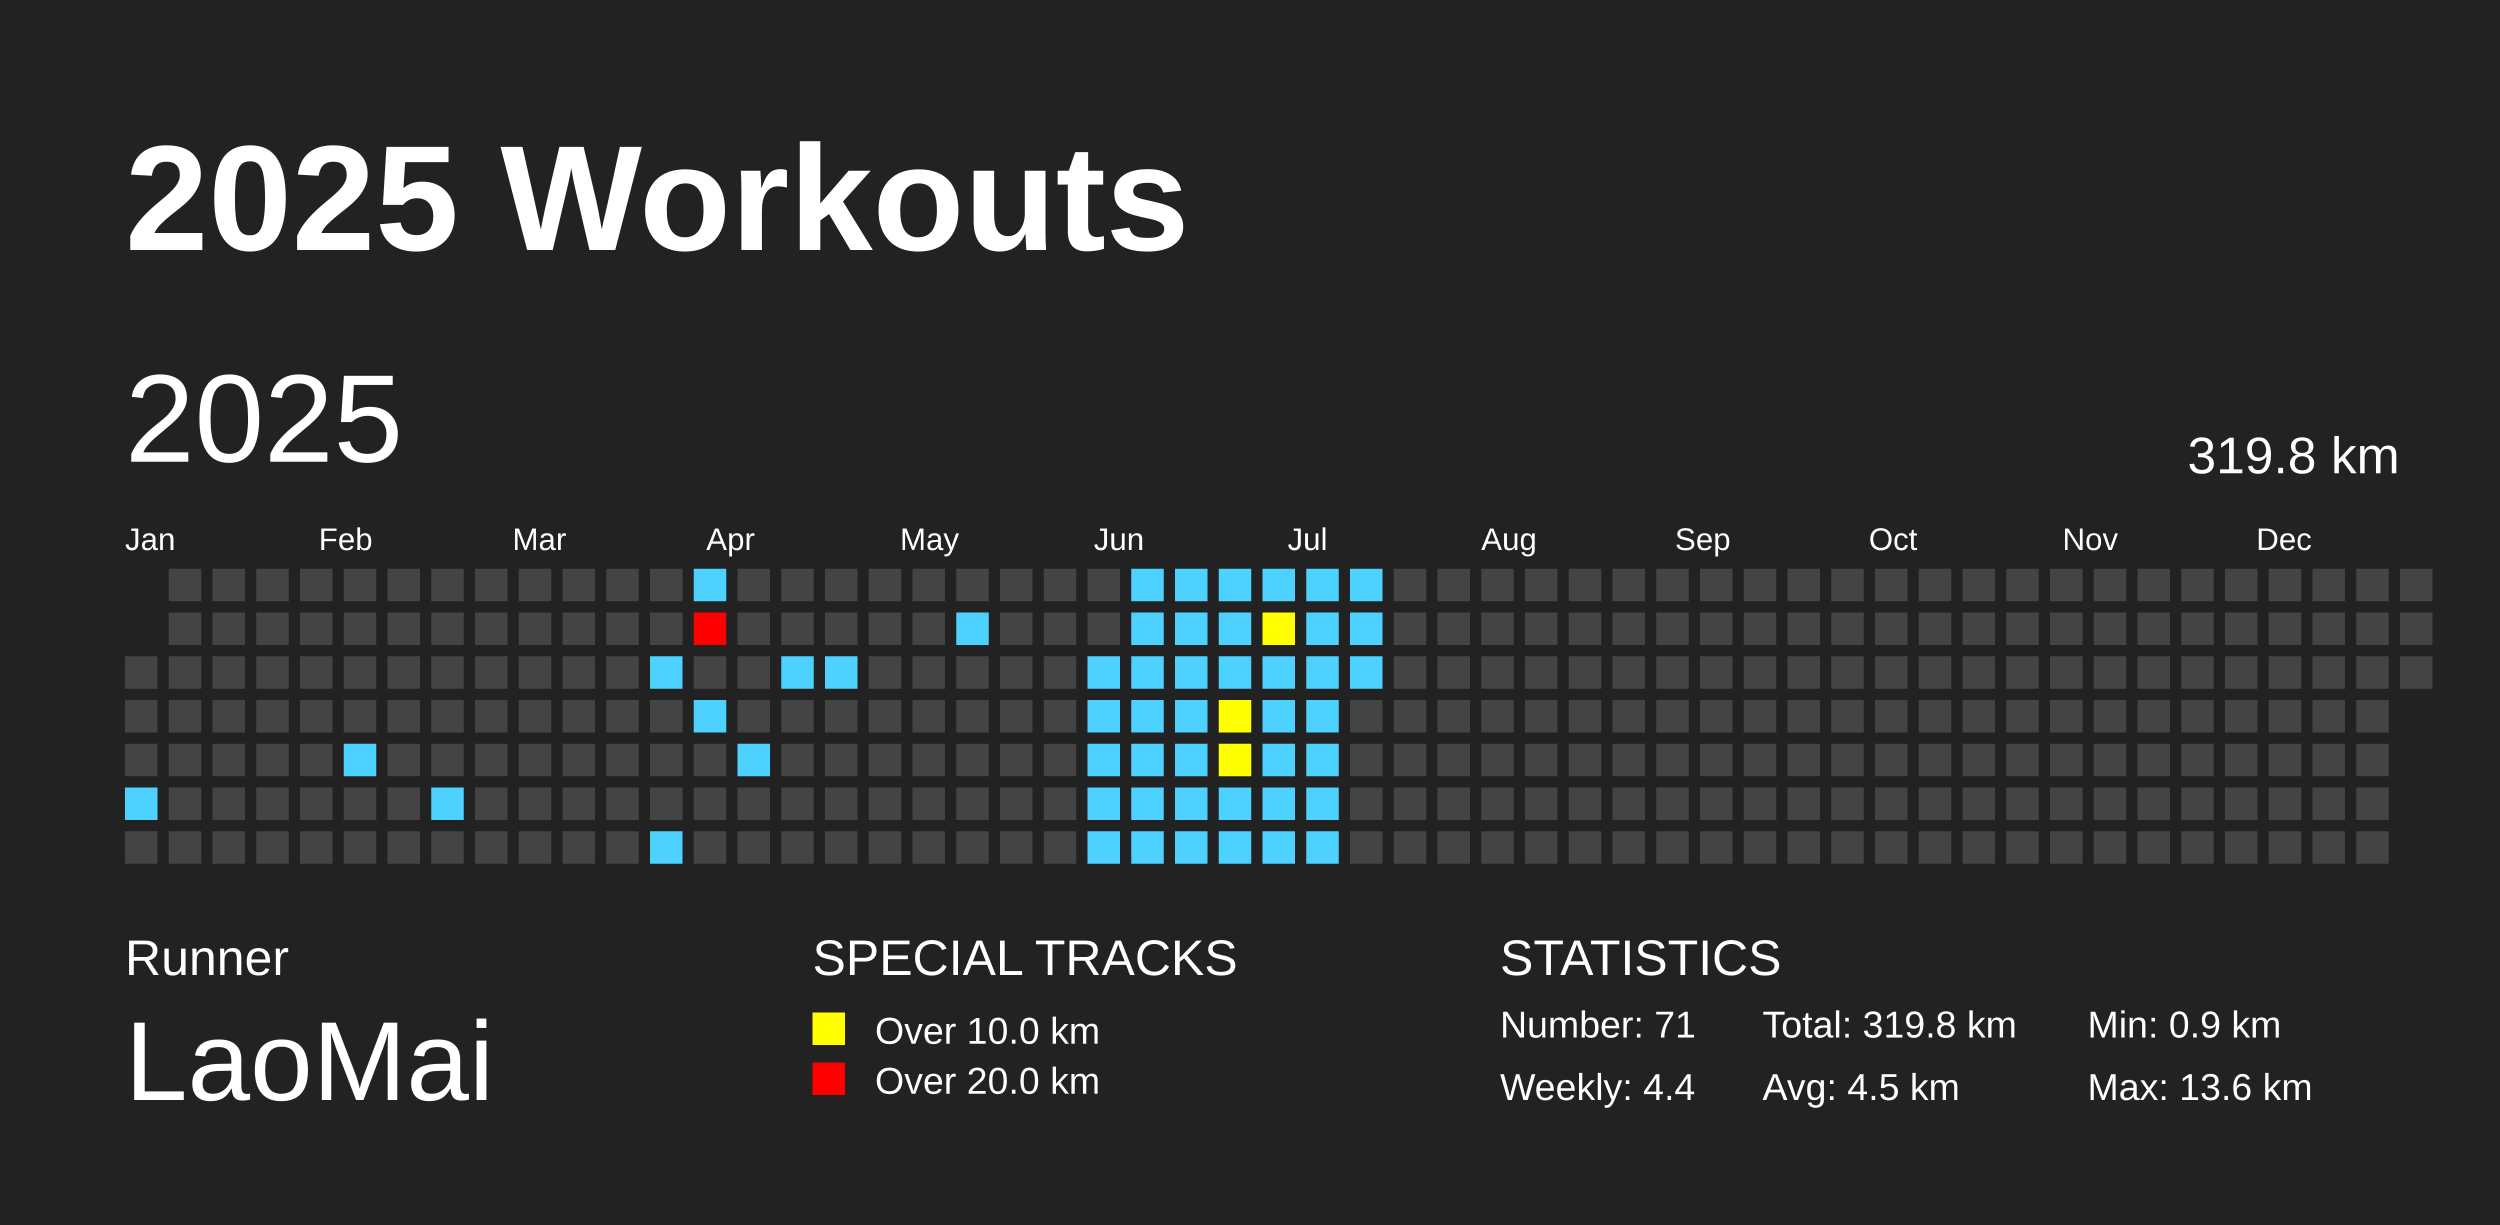
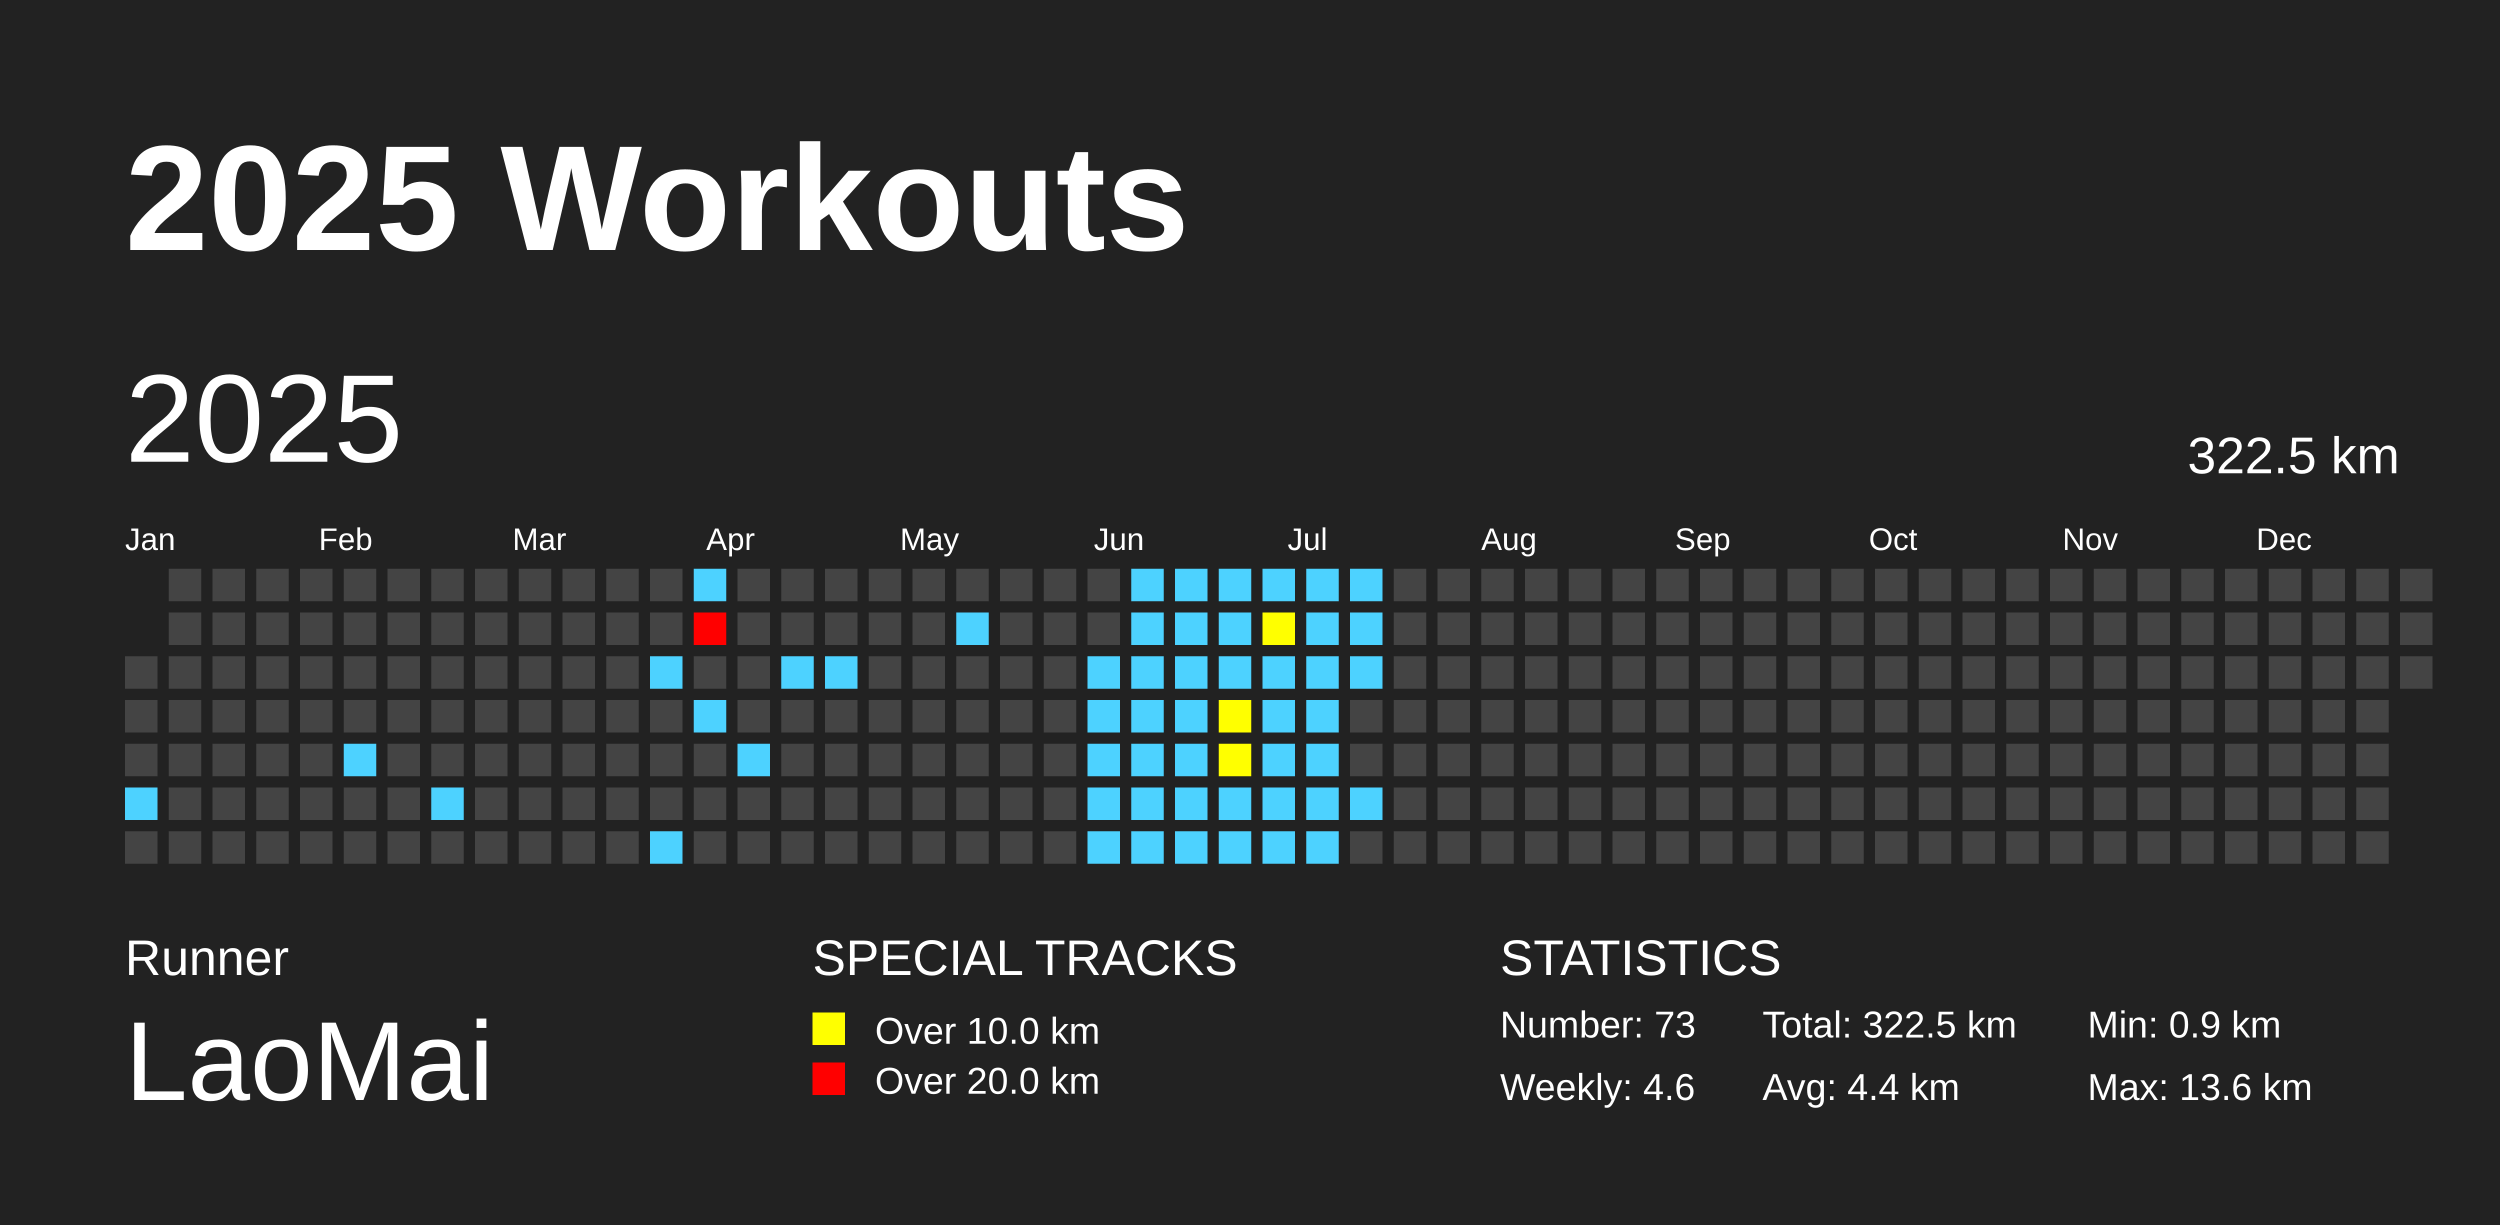
<svg xmlns="http://www.w3.org/2000/svg" baseProfile="full" height="98mm" version="1.1" viewBox="0,0,200,98" width="200mm">
  <defs />
  <rect fill="#222222" height="98" width="200" x="0" y="0" />
  <text fill="#FFFFFF" style="font-size:12px; font-family:Arial; font-weight:bold;" x="10" y="20">2025 Workouts</text>
  <text fill="#FFFFFF" style="font-size:4px; font-family:Arial" x="10" y="78">Runner</text>
  <text fill="#FFFFFF" style="font-size:9px; font-family:Arial" x="10" y="88">LaoMai</text>
  <text fill="#FFFFFF" style="font-size:4px; font-family:Arial" x="65" y="78">SPECIAL TRACKS</text>
  <rect fill="yellow" height="2.6" width="2.6" x="65" y="81" />
  <text fill="#FFFFFF" style="font-size:3px; font-family:Arial" x="70" y="83.5">Over 10.0 km</text>
  <rect fill="red" height="2.6" width="2.6" x="65" y="85" />
  <text fill="#FFFFFF" style="font-size:3px; font-family:Arial" x="70" y="87.5">Over 20.0 km</text>
  <text fill="#FFFFFF" style="font-size:4px; font-family:Arial" x="120" y="78">STATISTICS</text>
-   <text fill="#FFFFFF" style="font-size:3px; font-family:Arial" x="120" y="83">Number: 71</text>
-   <text fill="#FFFFFF" style="font-size:3px; font-family:Arial" x="120" y="88">Weekly: 4.4</text>
-   <text fill="#FFFFFF" style="font-size:3px; font-family:Arial" x="141" y="83">Total: 319.8 km</text>
-   <text fill="#FFFFFF" style="font-size:3px; font-family:Arial" x="141" y="88">Avg: 4.5 km</text>
+   <text fill="#FFFFFF" style="font-size:3px; font-family:Arial" x="120" y="83">Number: 73</text>
+   <text fill="#FFFFFF" style="font-size:3px; font-family:Arial" x="120" y="88">Weekly: 4.6</text>
+   <text fill="#FFFFFF" style="font-size:3px; font-family:Arial" x="141" y="83">Total: 322.5 km</text>
+   <text fill="#FFFFFF" style="font-size:3px; font-family:Arial" x="141" y="88">Avg: 4.4 km</text>
  <text fill="#FFFFFF" style="font-size:3px; font-family:Arial" x="167" y="83">Min: 0.9 km</text>
  <text fill="#FFFFFF" style="font-size:3px; font-family:Arial" x="167" y="88">Max: 13.6 km</text>
  <text dominant-baseline="hanging" fill="#FFFFFF" style="font-size:10.0px; font-family:Arial;" x="10" y="30">2025</text>
-   <text dominant-baseline="hanging" fill="#FFFFFF" style="font-size:4.125px; font-family:Arial;" x="175" y="35">319.8 km</text>
+   <text dominant-baseline="hanging" fill="#FFFFFF" style="font-size:4.125px; font-family:Arial;" x="175" y="35">322.5 km</text>
  <text fill="#FFFFFF" style="font-size:2.5px; font-family:Arial" x="10.0" y="44">Jan</text>
  <text fill="#FFFFFF" style="font-size:2.5px; font-family:Arial" x="25.5" y="44">Feb</text>
  <text fill="#FFFFFF" style="font-size:2.5px; font-family:Arial" x="41.0" y="44">Mar</text>
  <text fill="#FFFFFF" style="font-size:2.5px; font-family:Arial" x="56.5" y="44">Apr</text>
  <text fill="#FFFFFF" style="font-size:2.5px; font-family:Arial" x="72.0" y="44">May</text>
  <text fill="#FFFFFF" style="font-size:2.5px; font-family:Arial" x="87.5" y="44">Jun</text>
  <text fill="#FFFFFF" style="font-size:2.5px; font-family:Arial" x="103.0" y="44">Jul</text>
  <text fill="#FFFFFF" style="font-size:2.5px; font-family:Arial" x="118.5" y="44">Aug</text>
  <text fill="#FFFFFF" style="font-size:2.5px; font-family:Arial" x="134.0" y="44">Sep</text>
  <text fill="#FFFFFF" style="font-size:2.5px; font-family:Arial" x="149.5" y="44">Oct</text>
  <text fill="#FFFFFF" style="font-size:2.5px; font-family:Arial" x="165.0" y="44">Nov</text>
  <text fill="#FFFFFF" style="font-size:2.5px; font-family:Arial" x="180.5" y="44">Dec</text>
  <rect fill="#444444" height="2.6" width="2.6" x="10.0" y="52.5" />
  <rect fill="#444444" height="2.6" width="2.6" x="10.0" y="56.0" />
  <rect fill="#444444" height="2.6" width="2.6" x="10.0" y="59.5" />
  <rect fill="#4DD2FF" height="2.6" width="2.6" x="10.0" y="63.0" />
  <rect fill="#444444" height="2.6" width="2.6" x="10.0" y="66.5" />
  <rect fill="#444444" height="2.6" width="2.6" x="13.5" y="45.5" />
  <rect fill="#444444" height="2.6" width="2.6" x="13.5" y="49.0" />
  <rect fill="#444444" height="2.6" width="2.6" x="13.5" y="52.5" />
  <rect fill="#444444" height="2.6" width="2.6" x="13.5" y="56.0" />
  <rect fill="#444444" height="2.6" width="2.6" x="13.5" y="59.5" />
  <rect fill="#444444" height="2.6" width="2.6" x="13.5" y="63.0" />
  <rect fill="#444444" height="2.6" width="2.6" x="13.5" y="66.5" />
  <rect fill="#444444" height="2.6" width="2.6" x="17.0" y="45.5" />
  <rect fill="#444444" height="2.6" width="2.6" x="17.0" y="49.0" />
  <rect fill="#444444" height="2.6" width="2.6" x="17.0" y="52.5" />
  <rect fill="#444444" height="2.6" width="2.6" x="17.0" y="56.0" />
  <rect fill="#444444" height="2.6" width="2.6" x="17.0" y="59.5" />
  <rect fill="#444444" height="2.6" width="2.6" x="17.0" y="63.0" />
  <rect fill="#444444" height="2.6" width="2.6" x="17.0" y="66.5" />
  <rect fill="#444444" height="2.6" width="2.6" x="20.5" y="45.5" />
  <rect fill="#444444" height="2.6" width="2.6" x="20.5" y="49.0" />
  <rect fill="#444444" height="2.6" width="2.6" x="20.5" y="52.5" />
  <rect fill="#444444" height="2.6" width="2.6" x="20.5" y="56.0" />
  <rect fill="#444444" height="2.6" width="2.6" x="20.5" y="59.5" />
  <rect fill="#444444" height="2.6" width="2.6" x="20.5" y="63.0" />
  <rect fill="#444444" height="2.6" width="2.6" x="20.5" y="66.5" />
  <rect fill="#444444" height="2.6" width="2.6" x="24.0" y="45.5" />
  <rect fill="#444444" height="2.6" width="2.6" x="24.0" y="49.0" />
  <rect fill="#444444" height="2.6" width="2.6" x="24.0" y="52.5" />
  <rect fill="#444444" height="2.6" width="2.6" x="24.0" y="56.0" />
  <rect fill="#444444" height="2.6" width="2.6" x="24.0" y="59.5" />
  <rect fill="#444444" height="2.6" width="2.6" x="24.0" y="63.0" />
  <rect fill="#444444" height="2.6" width="2.6" x="24.0" y="66.5" />
  <rect fill="#444444" height="2.6" width="2.6" x="27.5" y="45.5" />
  <rect fill="#444444" height="2.6" width="2.6" x="27.5" y="49.0" />
  <rect fill="#444444" height="2.6" width="2.6" x="27.5" y="52.5" />
  <rect fill="#444444" height="2.6" width="2.6" x="27.5" y="56.0" />
  <rect fill="#4DD2FF" height="2.6" width="2.6" x="27.5" y="59.5" />
  <rect fill="#444444" height="2.6" width="2.6" x="27.5" y="63.0" />
  <rect fill="#444444" height="2.6" width="2.6" x="27.5" y="66.5" />
  <rect fill="#444444" height="2.6" width="2.6" x="31.0" y="45.5" />
  <rect fill="#444444" height="2.6" width="2.6" x="31.0" y="49.0" />
  <rect fill="#444444" height="2.6" width="2.6" x="31.0" y="52.5" />
  <rect fill="#444444" height="2.6" width="2.6" x="31.0" y="56.0" />
  <rect fill="#444444" height="2.6" width="2.6" x="31.0" y="59.5" />
  <rect fill="#444444" height="2.6" width="2.6" x="31.0" y="63.0" />
  <rect fill="#444444" height="2.6" width="2.6" x="31.0" y="66.5" />
  <rect fill="#444444" height="2.6" width="2.6" x="34.5" y="45.5" />
  <rect fill="#444444" height="2.6" width="2.6" x="34.5" y="49.0" />
  <rect fill="#444444" height="2.6" width="2.6" x="34.5" y="52.5" />
  <rect fill="#444444" height="2.6" width="2.6" x="34.5" y="56.0" />
  <rect fill="#444444" height="2.6" width="2.6" x="34.5" y="59.5" />
  <rect fill="#4DD2FF" height="2.6" width="2.6" x="34.5" y="63.0" />
  <rect fill="#444444" height="2.6" width="2.6" x="34.5" y="66.5" />
  <rect fill="#444444" height="2.6" width="2.6" x="38.0" y="45.5" />
  <rect fill="#444444" height="2.6" width="2.6" x="38.0" y="49.0" />
  <rect fill="#444444" height="2.6" width="2.6" x="38.0" y="52.5" />
  <rect fill="#444444" height="2.6" width="2.6" x="38.0" y="56.0" />
  <rect fill="#444444" height="2.6" width="2.6" x="38.0" y="59.5" />
  <rect fill="#444444" height="2.6" width="2.6" x="38.0" y="63.0" />
  <rect fill="#444444" height="2.6" width="2.6" x="38.0" y="66.5" />
  <rect fill="#444444" height="2.6" width="2.6" x="41.5" y="45.5" />
  <rect fill="#444444" height="2.6" width="2.6" x="41.5" y="49.0" />
  <rect fill="#444444" height="2.6" width="2.6" x="41.5" y="52.5" />
  <rect fill="#444444" height="2.6" width="2.6" x="41.5" y="56.0" />
  <rect fill="#444444" height="2.6" width="2.6" x="41.5" y="59.5" />
  <rect fill="#444444" height="2.6" width="2.6" x="41.5" y="63.0" />
  <rect fill="#444444" height="2.6" width="2.6" x="41.5" y="66.5" />
  <rect fill="#444444" height="2.6" width="2.6" x="45.0" y="45.5" />
  <rect fill="#444444" height="2.6" width="2.6" x="45.0" y="49.0" />
  <rect fill="#444444" height="2.6" width="2.6" x="45.0" y="52.5" />
  <rect fill="#444444" height="2.6" width="2.6" x="45.0" y="56.0" />
  <rect fill="#444444" height="2.6" width="2.6" x="45.0" y="59.5" />
  <rect fill="#444444" height="2.6" width="2.6" x="45.0" y="63.0" />
  <rect fill="#444444" height="2.6" width="2.6" x="45.0" y="66.5" />
  <rect fill="#444444" height="2.6" width="2.6" x="48.5" y="45.5" />
  <rect fill="#444444" height="2.6" width="2.6" x="48.5" y="49.0" />
  <rect fill="#444444" height="2.6" width="2.6" x="48.5" y="52.5" />
  <rect fill="#444444" height="2.6" width="2.6" x="48.5" y="56.0" />
  <rect fill="#444444" height="2.6" width="2.6" x="48.5" y="59.5" />
  <rect fill="#444444" height="2.6" width="2.6" x="48.5" y="63.0" />
  <rect fill="#444444" height="2.6" width="2.6" x="48.5" y="66.5" />
  <rect fill="#444444" height="2.6" width="2.6" x="52.0" y="45.5" />
  <rect fill="#444444" height="2.6" width="2.6" x="52.0" y="49.0" />
  <rect fill="#4DD2FF" height="2.6" width="2.6" x="52.0" y="52.5" />
  <rect fill="#444444" height="2.6" width="2.6" x="52.0" y="56.0" />
  <rect fill="#444444" height="2.6" width="2.6" x="52.0" y="59.5" />
  <rect fill="#444444" height="2.6" width="2.6" x="52.0" y="63.0" />
  <rect fill="#4DD2FF" height="2.6" width="2.6" x="52.0" y="66.5" />
  <rect fill="#4DD2FF" height="2.6" width="2.6" x="55.5" y="45.5" />
  <rect fill="red" height="2.6" width="2.6" x="55.5" y="49.0" />
  <rect fill="#444444" height="2.6" width="2.6" x="55.5" y="52.5" />
  <rect fill="#4DD2FF" height="2.6" width="2.6" x="55.5" y="56.0" />
  <rect fill="#444444" height="2.6" width="2.6" x="55.5" y="59.5" />
  <rect fill="#444444" height="2.6" width="2.6" x="55.5" y="63.0" />
  <rect fill="#444444" height="2.6" width="2.6" x="55.5" y="66.5" />
  <rect fill="#444444" height="2.6" width="2.6" x="59.0" y="45.5" />
  <rect fill="#444444" height="2.6" width="2.6" x="59.0" y="49.0" />
  <rect fill="#444444" height="2.6" width="2.6" x="59.0" y="52.5" />
  <rect fill="#444444" height="2.6" width="2.6" x="59.0" y="56.0" />
  <rect fill="#4DD2FF" height="2.6" width="2.6" x="59.0" y="59.5" />
  <rect fill="#444444" height="2.6" width="2.6" x="59.0" y="63.0" />
  <rect fill="#444444" height="2.6" width="2.6" x="59.0" y="66.5" />
  <rect fill="#444444" height="2.6" width="2.6" x="62.5" y="45.5" />
  <rect fill="#444444" height="2.6" width="2.6" x="62.5" y="49.0" />
  <rect fill="#4DD2FF" height="2.6" width="2.6" x="62.5" y="52.5" />
  <rect fill="#444444" height="2.6" width="2.6" x="62.5" y="56.0" />
  <rect fill="#444444" height="2.6" width="2.6" x="62.5" y="59.5" />
  <rect fill="#444444" height="2.6" width="2.6" x="62.5" y="63.0" />
  <rect fill="#444444" height="2.6" width="2.6" x="62.5" y="66.5" />
  <rect fill="#444444" height="2.6" width="2.6" x="66.0" y="45.5" />
  <rect fill="#444444" height="2.6" width="2.6" x="66.0" y="49.0" />
  <rect fill="#4DD2FF" height="2.6" width="2.6" x="66.0" y="52.5" />
  <rect fill="#444444" height="2.6" width="2.6" x="66.0" y="56.0" />
  <rect fill="#444444" height="2.6" width="2.6" x="66.0" y="59.5" />
  <rect fill="#444444" height="2.6" width="2.6" x="66.0" y="63.0" />
  <rect fill="#444444" height="2.6" width="2.6" x="66.0" y="66.5" />
  <rect fill="#444444" height="2.6" width="2.6" x="69.5" y="45.5" />
  <rect fill="#444444" height="2.6" width="2.6" x="69.5" y="49.0" />
  <rect fill="#444444" height="2.6" width="2.6" x="69.5" y="52.5" />
  <rect fill="#444444" height="2.6" width="2.6" x="69.5" y="56.0" />
  <rect fill="#444444" height="2.6" width="2.6" x="69.5" y="59.5" />
  <rect fill="#444444" height="2.6" width="2.6" x="69.5" y="63.0" />
  <rect fill="#444444" height="2.6" width="2.6" x="69.5" y="66.5" />
  <rect fill="#444444" height="2.6" width="2.6" x="73.0" y="45.5" />
  <rect fill="#444444" height="2.6" width="2.6" x="73.0" y="49.0" />
  <rect fill="#444444" height="2.6" width="2.6" x="73.0" y="52.5" />
  <rect fill="#444444" height="2.6" width="2.6" x="73.0" y="56.0" />
  <rect fill="#444444" height="2.6" width="2.6" x="73.0" y="59.5" />
  <rect fill="#444444" height="2.6" width="2.6" x="73.0" y="63.0" />
  <rect fill="#444444" height="2.6" width="2.6" x="73.0" y="66.5" />
  <rect fill="#444444" height="2.6" width="2.6" x="76.5" y="45.5" />
  <rect fill="#4DD2FF" height="2.6" width="2.6" x="76.5" y="49.0" />
  <rect fill="#444444" height="2.6" width="2.6" x="76.5" y="52.5" />
  <rect fill="#444444" height="2.6" width="2.6" x="76.5" y="56.0" />
  <rect fill="#444444" height="2.6" width="2.6" x="76.5" y="59.5" />
  <rect fill="#444444" height="2.6" width="2.6" x="76.5" y="63.0" />
  <rect fill="#444444" height="2.6" width="2.6" x="76.5" y="66.5" />
  <rect fill="#444444" height="2.6" width="2.6" x="80.0" y="45.5" />
  <rect fill="#444444" height="2.6" width="2.6" x="80.0" y="49.0" />
  <rect fill="#444444" height="2.6" width="2.6" x="80.0" y="52.5" />
  <rect fill="#444444" height="2.6" width="2.6" x="80.0" y="56.0" />
  <rect fill="#444444" height="2.6" width="2.6" x="80.0" y="59.5" />
  <rect fill="#444444" height="2.6" width="2.6" x="80.0" y="63.0" />
  <rect fill="#444444" height="2.6" width="2.6" x="80.0" y="66.5" />
  <rect fill="#444444" height="2.6" width="2.6" x="83.5" y="45.5" />
  <rect fill="#444444" height="2.6" width="2.6" x="83.5" y="49.0" />
  <rect fill="#444444" height="2.6" width="2.6" x="83.5" y="52.5" />
  <rect fill="#444444" height="2.6" width="2.6" x="83.5" y="56.0" />
  <rect fill="#444444" height="2.6" width="2.6" x="83.5" y="59.5" />
  <rect fill="#444444" height="2.6" width="2.6" x="83.5" y="63.0" />
  <rect fill="#444444" height="2.6" width="2.6" x="83.5" y="66.5" />
  <rect fill="#444444" height="2.6" width="2.6" x="87.0" y="45.5" />
  <rect fill="#444444" height="2.6" width="2.6" x="87.0" y="49.0" />
  <rect fill="#4DD2FF" height="2.6" width="2.6" x="87.0" y="52.5" />
  <rect fill="#4DD2FF" height="2.6" width="2.6" x="87.0" y="56.0" />
  <rect fill="#4DD2FF" height="2.6" width="2.6" x="87.0" y="59.5" />
  <rect fill="#4DD2FF" height="2.6" width="2.6" x="87.0" y="63.0" />
  <rect fill="#4DD2FF" height="2.6" width="2.6" x="87.0" y="66.5" />
  <rect fill="#4DD2FF" height="2.6" width="2.6" x="90.5" y="45.5" />
  <rect fill="#4DD2FF" height="2.6" width="2.6" x="90.5" y="49.0" />
  <rect fill="#4DD2FF" height="2.6" width="2.6" x="90.5" y="52.5" />
  <rect fill="#4DD2FF" height="2.6" width="2.6" x="90.5" y="56.0" />
  <rect fill="#4DD2FF" height="2.6" width="2.6" x="90.5" y="59.5" />
  <rect fill="#4DD2FF" height="2.6" width="2.6" x="90.5" y="63.0" />
  <rect fill="#4DD2FF" height="2.6" width="2.6" x="90.5" y="66.5" />
  <rect fill="#4DD2FF" height="2.6" width="2.6" x="94.0" y="45.5" />
  <rect fill="#4DD2FF" height="2.6" width="2.6" x="94.0" y="49.0" />
  <rect fill="#4DD2FF" height="2.6" width="2.6" x="94.0" y="52.5" />
  <rect fill="#4DD2FF" height="2.6" width="2.6" x="94.0" y="56.0" />
  <rect fill="#4DD2FF" height="2.6" width="2.6" x="94.0" y="59.5" />
  <rect fill="#4DD2FF" height="2.6" width="2.6" x="94.0" y="63.0" />
  <rect fill="#4DD2FF" height="2.6" width="2.6" x="94.0" y="66.5" />
  <rect fill="#4DD2FF" height="2.6" width="2.6" x="97.5" y="45.5" />
  <rect fill="#4DD2FF" height="2.6" width="2.6" x="97.5" y="49.0" />
  <rect fill="#4DD2FF" height="2.6" width="2.6" x="97.5" y="52.5" />
  <rect fill="yellow" height="2.6" width="2.6" x="97.5" y="56.0" />
  <rect fill="yellow" height="2.6" width="2.6" x="97.5" y="59.5" />
  <rect fill="#4DD2FF" height="2.6" width="2.6" x="97.5" y="63.0" />
  <rect fill="#4DD2FF" height="2.6" width="2.6" x="97.5" y="66.5" />
  <rect fill="#4DD2FF" height="2.6" width="2.6" x="101.0" y="45.5" />
  <rect fill="yellow" height="2.6" width="2.6" x="101.0" y="49.0" />
  <rect fill="#4DD2FF" height="2.6" width="2.6" x="101.0" y="52.5" />
  <rect fill="#4DD2FF" height="2.6" width="2.6" x="101.0" y="56.0" />
  <rect fill="#4DD2FF" height="2.6" width="2.6" x="101.0" y="59.5" />
  <rect fill="#4DD2FF" height="2.6" width="2.6" x="101.0" y="63.0" />
  <rect fill="#4DD2FF" height="2.6" width="2.6" x="101.0" y="66.5" />
  <rect fill="#4DD2FF" height="2.6" width="2.6" x="104.5" y="45.5" />
  <rect fill="#4DD2FF" height="2.6" width="2.6" x="104.5" y="49.0" />
  <rect fill="#4DD2FF" height="2.6" width="2.6" x="104.5" y="52.5" />
  <rect fill="#4DD2FF" height="2.6" width="2.6" x="104.5" y="56.0" />
  <rect fill="#4DD2FF" height="2.6" width="2.6" x="104.5" y="59.5" />
  <rect fill="#4DD2FF" height="2.6" width="2.6" x="104.5" y="63.0" />
  <rect fill="#4DD2FF" height="2.6" width="2.6" x="104.5" y="66.5" />
  <rect fill="#4DD2FF" height="2.6" width="2.6" x="108.0" y="45.5" />
  <rect fill="#4DD2FF" height="2.6" width="2.6" x="108.0" y="49.0" />
  <rect fill="#4DD2FF" height="2.6" width="2.6" x="108.0" y="52.5" />
  <rect fill="#444444" height="2.6" width="2.6" x="108.0" y="56.0" />
  <rect fill="#444444" height="2.6" width="2.6" x="108.0" y="59.5" />
-   <rect fill="#444444" height="2.6" width="2.6" x="108.0" y="63.0" />
+   <rect fill="#4DD2FF" height="2.6" width="2.6" x="108.0" y="63.0" />
  <rect fill="#444444" height="2.6" width="2.6" x="108.0" y="66.5" />
  <rect fill="#444444" height="2.6" width="2.6" x="111.5" y="45.5" />
  <rect fill="#444444" height="2.6" width="2.6" x="111.5" y="49.0" />
  <rect fill="#444444" height="2.6" width="2.6" x="111.5" y="52.5" />
  <rect fill="#444444" height="2.6" width="2.6" x="111.5" y="56.0" />
  <rect fill="#444444" height="2.6" width="2.6" x="111.5" y="59.5" />
  <rect fill="#444444" height="2.6" width="2.6" x="111.5" y="63.0" />
  <rect fill="#444444" height="2.6" width="2.6" x="111.5" y="66.5" />
  <rect fill="#444444" height="2.6" width="2.6" x="115.0" y="45.5" />
  <rect fill="#444444" height="2.6" width="2.6" x="115.0" y="49.0" />
  <rect fill="#444444" height="2.6" width="2.6" x="115.0" y="52.5" />
  <rect fill="#444444" height="2.6" width="2.6" x="115.0" y="56.0" />
  <rect fill="#444444" height="2.6" width="2.6" x="115.0" y="59.5" />
  <rect fill="#444444" height="2.6" width="2.6" x="115.0" y="63.0" />
  <rect fill="#444444" height="2.6" width="2.6" x="115.0" y="66.5" />
  <rect fill="#444444" height="2.6" width="2.6" x="118.5" y="45.5" />
  <rect fill="#444444" height="2.6" width="2.6" x="118.5" y="49.0" />
  <rect fill="#444444" height="2.6" width="2.6" x="118.5" y="52.5" />
  <rect fill="#444444" height="2.6" width="2.6" x="118.5" y="56.0" />
  <rect fill="#444444" height="2.6" width="2.6" x="118.5" y="59.5" />
  <rect fill="#444444" height="2.6" width="2.6" x="118.5" y="63.0" />
  <rect fill="#444444" height="2.6" width="2.6" x="118.5" y="66.5" />
  <rect fill="#444444" height="2.6" width="2.6" x="122.0" y="45.5" />
  <rect fill="#444444" height="2.6" width="2.6" x="122.0" y="49.0" />
  <rect fill="#444444" height="2.6" width="2.6" x="122.0" y="52.5" />
  <rect fill="#444444" height="2.6" width="2.6" x="122.0" y="56.0" />
  <rect fill="#444444" height="2.6" width="2.6" x="122.0" y="59.5" />
  <rect fill="#444444" height="2.6" width="2.6" x="122.0" y="63.0" />
  <rect fill="#444444" height="2.6" width="2.6" x="122.0" y="66.5" />
  <rect fill="#444444" height="2.6" width="2.6" x="125.5" y="45.5" />
  <rect fill="#444444" height="2.6" width="2.6" x="125.5" y="49.0" />
  <rect fill="#444444" height="2.6" width="2.6" x="125.5" y="52.5" />
  <rect fill="#444444" height="2.6" width="2.6" x="125.5" y="56.0" />
  <rect fill="#444444" height="2.6" width="2.6" x="125.5" y="59.5" />
  <rect fill="#444444" height="2.6" width="2.6" x="125.5" y="63.0" />
  <rect fill="#444444" height="2.6" width="2.6" x="125.5" y="66.5" />
  <rect fill="#444444" height="2.6" width="2.6" x="129.0" y="45.5" />
  <rect fill="#444444" height="2.6" width="2.6" x="129.0" y="49.0" />
  <rect fill="#444444" height="2.6" width="2.6" x="129.0" y="52.5" />
  <rect fill="#444444" height="2.6" width="2.6" x="129.0" y="56.0" />
  <rect fill="#444444" height="2.6" width="2.6" x="129.0" y="59.5" />
  <rect fill="#444444" height="2.6" width="2.6" x="129.0" y="63.0" />
  <rect fill="#444444" height="2.6" width="2.6" x="129.0" y="66.5" />
  <rect fill="#444444" height="2.6" width="2.6" x="132.5" y="45.5" />
  <rect fill="#444444" height="2.6" width="2.6" x="132.5" y="49.0" />
  <rect fill="#444444" height="2.6" width="2.6" x="132.5" y="52.5" />
  <rect fill="#444444" height="2.6" width="2.6" x="132.5" y="56.0" />
  <rect fill="#444444" height="2.6" width="2.6" x="132.5" y="59.5" />
  <rect fill="#444444" height="2.6" width="2.6" x="132.5" y="63.0" />
  <rect fill="#444444" height="2.6" width="2.6" x="132.5" y="66.5" />
  <rect fill="#444444" height="2.6" width="2.6" x="136.0" y="45.5" />
  <rect fill="#444444" height="2.6" width="2.6" x="136.0" y="49.0" />
  <rect fill="#444444" height="2.6" width="2.6" x="136.0" y="52.5" />
  <rect fill="#444444" height="2.6" width="2.6" x="136.0" y="56.0" />
  <rect fill="#444444" height="2.6" width="2.6" x="136.0" y="59.5" />
  <rect fill="#444444" height="2.6" width="2.6" x="136.0" y="63.0" />
  <rect fill="#444444" height="2.6" width="2.6" x="136.0" y="66.5" />
  <rect fill="#444444" height="2.6" width="2.6" x="139.5" y="45.5" />
  <rect fill="#444444" height="2.6" width="2.6" x="139.5" y="49.0" />
  <rect fill="#444444" height="2.6" width="2.6" x="139.5" y="52.5" />
  <rect fill="#444444" height="2.6" width="2.6" x="139.5" y="56.0" />
  <rect fill="#444444" height="2.6" width="2.6" x="139.5" y="59.5" />
  <rect fill="#444444" height="2.6" width="2.6" x="139.5" y="63.0" />
  <rect fill="#444444" height="2.6" width="2.6" x="139.5" y="66.5" />
  <rect fill="#444444" height="2.6" width="2.6" x="143.0" y="45.5" />
  <rect fill="#444444" height="2.6" width="2.6" x="143.0" y="49.0" />
  <rect fill="#444444" height="2.6" width="2.6" x="143.0" y="52.5" />
  <rect fill="#444444" height="2.6" width="2.6" x="143.0" y="56.0" />
  <rect fill="#444444" height="2.6" width="2.6" x="143.0" y="59.5" />
  <rect fill="#444444" height="2.6" width="2.6" x="143.0" y="63.0" />
  <rect fill="#444444" height="2.6" width="2.6" x="143.0" y="66.5" />
  <rect fill="#444444" height="2.6" width="2.6" x="146.5" y="45.5" />
  <rect fill="#444444" height="2.6" width="2.6" x="146.5" y="49.0" />
  <rect fill="#444444" height="2.6" width="2.6" x="146.5" y="52.5" />
  <rect fill="#444444" height="2.6" width="2.6" x="146.5" y="56.0" />
  <rect fill="#444444" height="2.6" width="2.6" x="146.5" y="59.5" />
  <rect fill="#444444" height="2.6" width="2.6" x="146.5" y="63.0" />
  <rect fill="#444444" height="2.6" width="2.6" x="146.5" y="66.5" />
  <rect fill="#444444" height="2.6" width="2.6" x="150.0" y="45.5" />
  <rect fill="#444444" height="2.6" width="2.6" x="150.0" y="49.0" />
  <rect fill="#444444" height="2.6" width="2.6" x="150.0" y="52.5" />
  <rect fill="#444444" height="2.6" width="2.6" x="150.0" y="56.0" />
  <rect fill="#444444" height="2.6" width="2.6" x="150.0" y="59.5" />
  <rect fill="#444444" height="2.6" width="2.6" x="150.0" y="63.0" />
  <rect fill="#444444" height="2.6" width="2.6" x="150.0" y="66.5" />
  <rect fill="#444444" height="2.6" width="2.6" x="153.5" y="45.5" />
  <rect fill="#444444" height="2.6" width="2.6" x="153.5" y="49.0" />
  <rect fill="#444444" height="2.6" width="2.6" x="153.5" y="52.5" />
  <rect fill="#444444" height="2.6" width="2.6" x="153.5" y="56.0" />
  <rect fill="#444444" height="2.6" width="2.6" x="153.5" y="59.5" />
  <rect fill="#444444" height="2.6" width="2.6" x="153.5" y="63.0" />
  <rect fill="#444444" height="2.6" width="2.6" x="153.5" y="66.5" />
  <rect fill="#444444" height="2.6" width="2.6" x="157.0" y="45.5" />
  <rect fill="#444444" height="2.6" width="2.6" x="157.0" y="49.0" />
  <rect fill="#444444" height="2.6" width="2.6" x="157.0" y="52.5" />
  <rect fill="#444444" height="2.6" width="2.6" x="157.0" y="56.0" />
  <rect fill="#444444" height="2.6" width="2.6" x="157.0" y="59.5" />
  <rect fill="#444444" height="2.6" width="2.6" x="157.0" y="63.0" />
  <rect fill="#444444" height="2.6" width="2.6" x="157.0" y="66.5" />
  <rect fill="#444444" height="2.6" width="2.6" x="160.5" y="45.5" />
  <rect fill="#444444" height="2.6" width="2.6" x="160.5" y="49.0" />
  <rect fill="#444444" height="2.6" width="2.6" x="160.5" y="52.5" />
  <rect fill="#444444" height="2.6" width="2.6" x="160.5" y="56.0" />
  <rect fill="#444444" height="2.6" width="2.6" x="160.5" y="59.5" />
  <rect fill="#444444" height="2.6" width="2.6" x="160.5" y="63.0" />
  <rect fill="#444444" height="2.6" width="2.6" x="160.5" y="66.5" />
  <rect fill="#444444" height="2.6" width="2.6" x="164.0" y="45.5" />
  <rect fill="#444444" height="2.6" width="2.6" x="164.0" y="49.0" />
  <rect fill="#444444" height="2.6" width="2.6" x="164.0" y="52.5" />
  <rect fill="#444444" height="2.6" width="2.6" x="164.0" y="56.0" />
  <rect fill="#444444" height="2.6" width="2.6" x="164.0" y="59.5" />
  <rect fill="#444444" height="2.6" width="2.6" x="164.0" y="63.0" />
  <rect fill="#444444" height="2.6" width="2.6" x="164.0" y="66.5" />
  <rect fill="#444444" height="2.6" width="2.6" x="167.5" y="45.5" />
  <rect fill="#444444" height="2.6" width="2.6" x="167.5" y="49.0" />
  <rect fill="#444444" height="2.6" width="2.6" x="167.5" y="52.5" />
  <rect fill="#444444" height="2.6" width="2.6" x="167.5" y="56.0" />
  <rect fill="#444444" height="2.6" width="2.6" x="167.5" y="59.5" />
  <rect fill="#444444" height="2.6" width="2.6" x="167.5" y="63.0" />
  <rect fill="#444444" height="2.6" width="2.6" x="167.5" y="66.5" />
  <rect fill="#444444" height="2.6" width="2.6" x="171.0" y="45.5" />
  <rect fill="#444444" height="2.6" width="2.6" x="171.0" y="49.0" />
  <rect fill="#444444" height="2.6" width="2.6" x="171.0" y="52.5" />
  <rect fill="#444444" height="2.6" width="2.6" x="171.0" y="56.0" />
  <rect fill="#444444" height="2.6" width="2.6" x="171.0" y="59.5" />
  <rect fill="#444444" height="2.6" width="2.6" x="171.0" y="63.0" />
  <rect fill="#444444" height="2.6" width="2.6" x="171.0" y="66.5" />
  <rect fill="#444444" height="2.6" width="2.6" x="174.5" y="45.5" />
  <rect fill="#444444" height="2.6" width="2.6" x="174.5" y="49.0" />
  <rect fill="#444444" height="2.6" width="2.6" x="174.5" y="52.5" />
  <rect fill="#444444" height="2.6" width="2.6" x="174.5" y="56.0" />
  <rect fill="#444444" height="2.6" width="2.6" x="174.5" y="59.5" />
  <rect fill="#444444" height="2.6" width="2.6" x="174.5" y="63.0" />
  <rect fill="#444444" height="2.6" width="2.6" x="174.5" y="66.5" />
  <rect fill="#444444" height="2.6" width="2.6" x="178.0" y="45.5" />
  <rect fill="#444444" height="2.6" width="2.6" x="178.0" y="49.0" />
  <rect fill="#444444" height="2.6" width="2.6" x="178.0" y="52.5" />
  <rect fill="#444444" height="2.6" width="2.6" x="178.0" y="56.0" />
  <rect fill="#444444" height="2.6" width="2.6" x="178.0" y="59.5" />
  <rect fill="#444444" height="2.6" width="2.6" x="178.0" y="63.0" />
  <rect fill="#444444" height="2.6" width="2.6" x="178.0" y="66.5" />
  <rect fill="#444444" height="2.6" width="2.6" x="181.5" y="45.5" />
  <rect fill="#444444" height="2.6" width="2.6" x="181.5" y="49.0" />
  <rect fill="#444444" height="2.6" width="2.6" x="181.5" y="52.5" />
  <rect fill="#444444" height="2.6" width="2.6" x="181.5" y="56.0" />
  <rect fill="#444444" height="2.6" width="2.6" x="181.5" y="59.5" />
  <rect fill="#444444" height="2.6" width="2.6" x="181.5" y="63.0" />
  <rect fill="#444444" height="2.6" width="2.6" x="181.5" y="66.5" />
  <rect fill="#444444" height="2.6" width="2.6" x="185.0" y="45.5" />
  <rect fill="#444444" height="2.6" width="2.6" x="185.0" y="49.0" />
  <rect fill="#444444" height="2.6" width="2.6" x="185.0" y="52.5" />
  <rect fill="#444444" height="2.6" width="2.6" x="185.0" y="56.0" />
  <rect fill="#444444" height="2.6" width="2.6" x="185.0" y="59.5" />
  <rect fill="#444444" height="2.6" width="2.6" x="185.0" y="63.0" />
  <rect fill="#444444" height="2.6" width="2.6" x="185.0" y="66.5" />
  <rect fill="#444444" height="2.6" width="2.6" x="188.5" y="45.5" />
  <rect fill="#444444" height="2.6" width="2.6" x="188.5" y="49.0" />
  <rect fill="#444444" height="2.6" width="2.6" x="188.5" y="52.5" />
  <rect fill="#444444" height="2.6" width="2.6" x="188.5" y="56.0" />
  <rect fill="#444444" height="2.6" width="2.6" x="188.5" y="59.5" />
  <rect fill="#444444" height="2.6" width="2.6" x="188.5" y="63.0" />
  <rect fill="#444444" height="2.6" width="2.6" x="188.5" y="66.5" />
  <rect fill="#444444" height="2.6" width="2.6" x="192.0" y="45.5" />
  <rect fill="#444444" height="2.6" width="2.6" x="192.0" y="49.0" />
  <rect fill="#444444" height="2.6" width="2.6" x="192.0" y="52.5" />
</svg>
